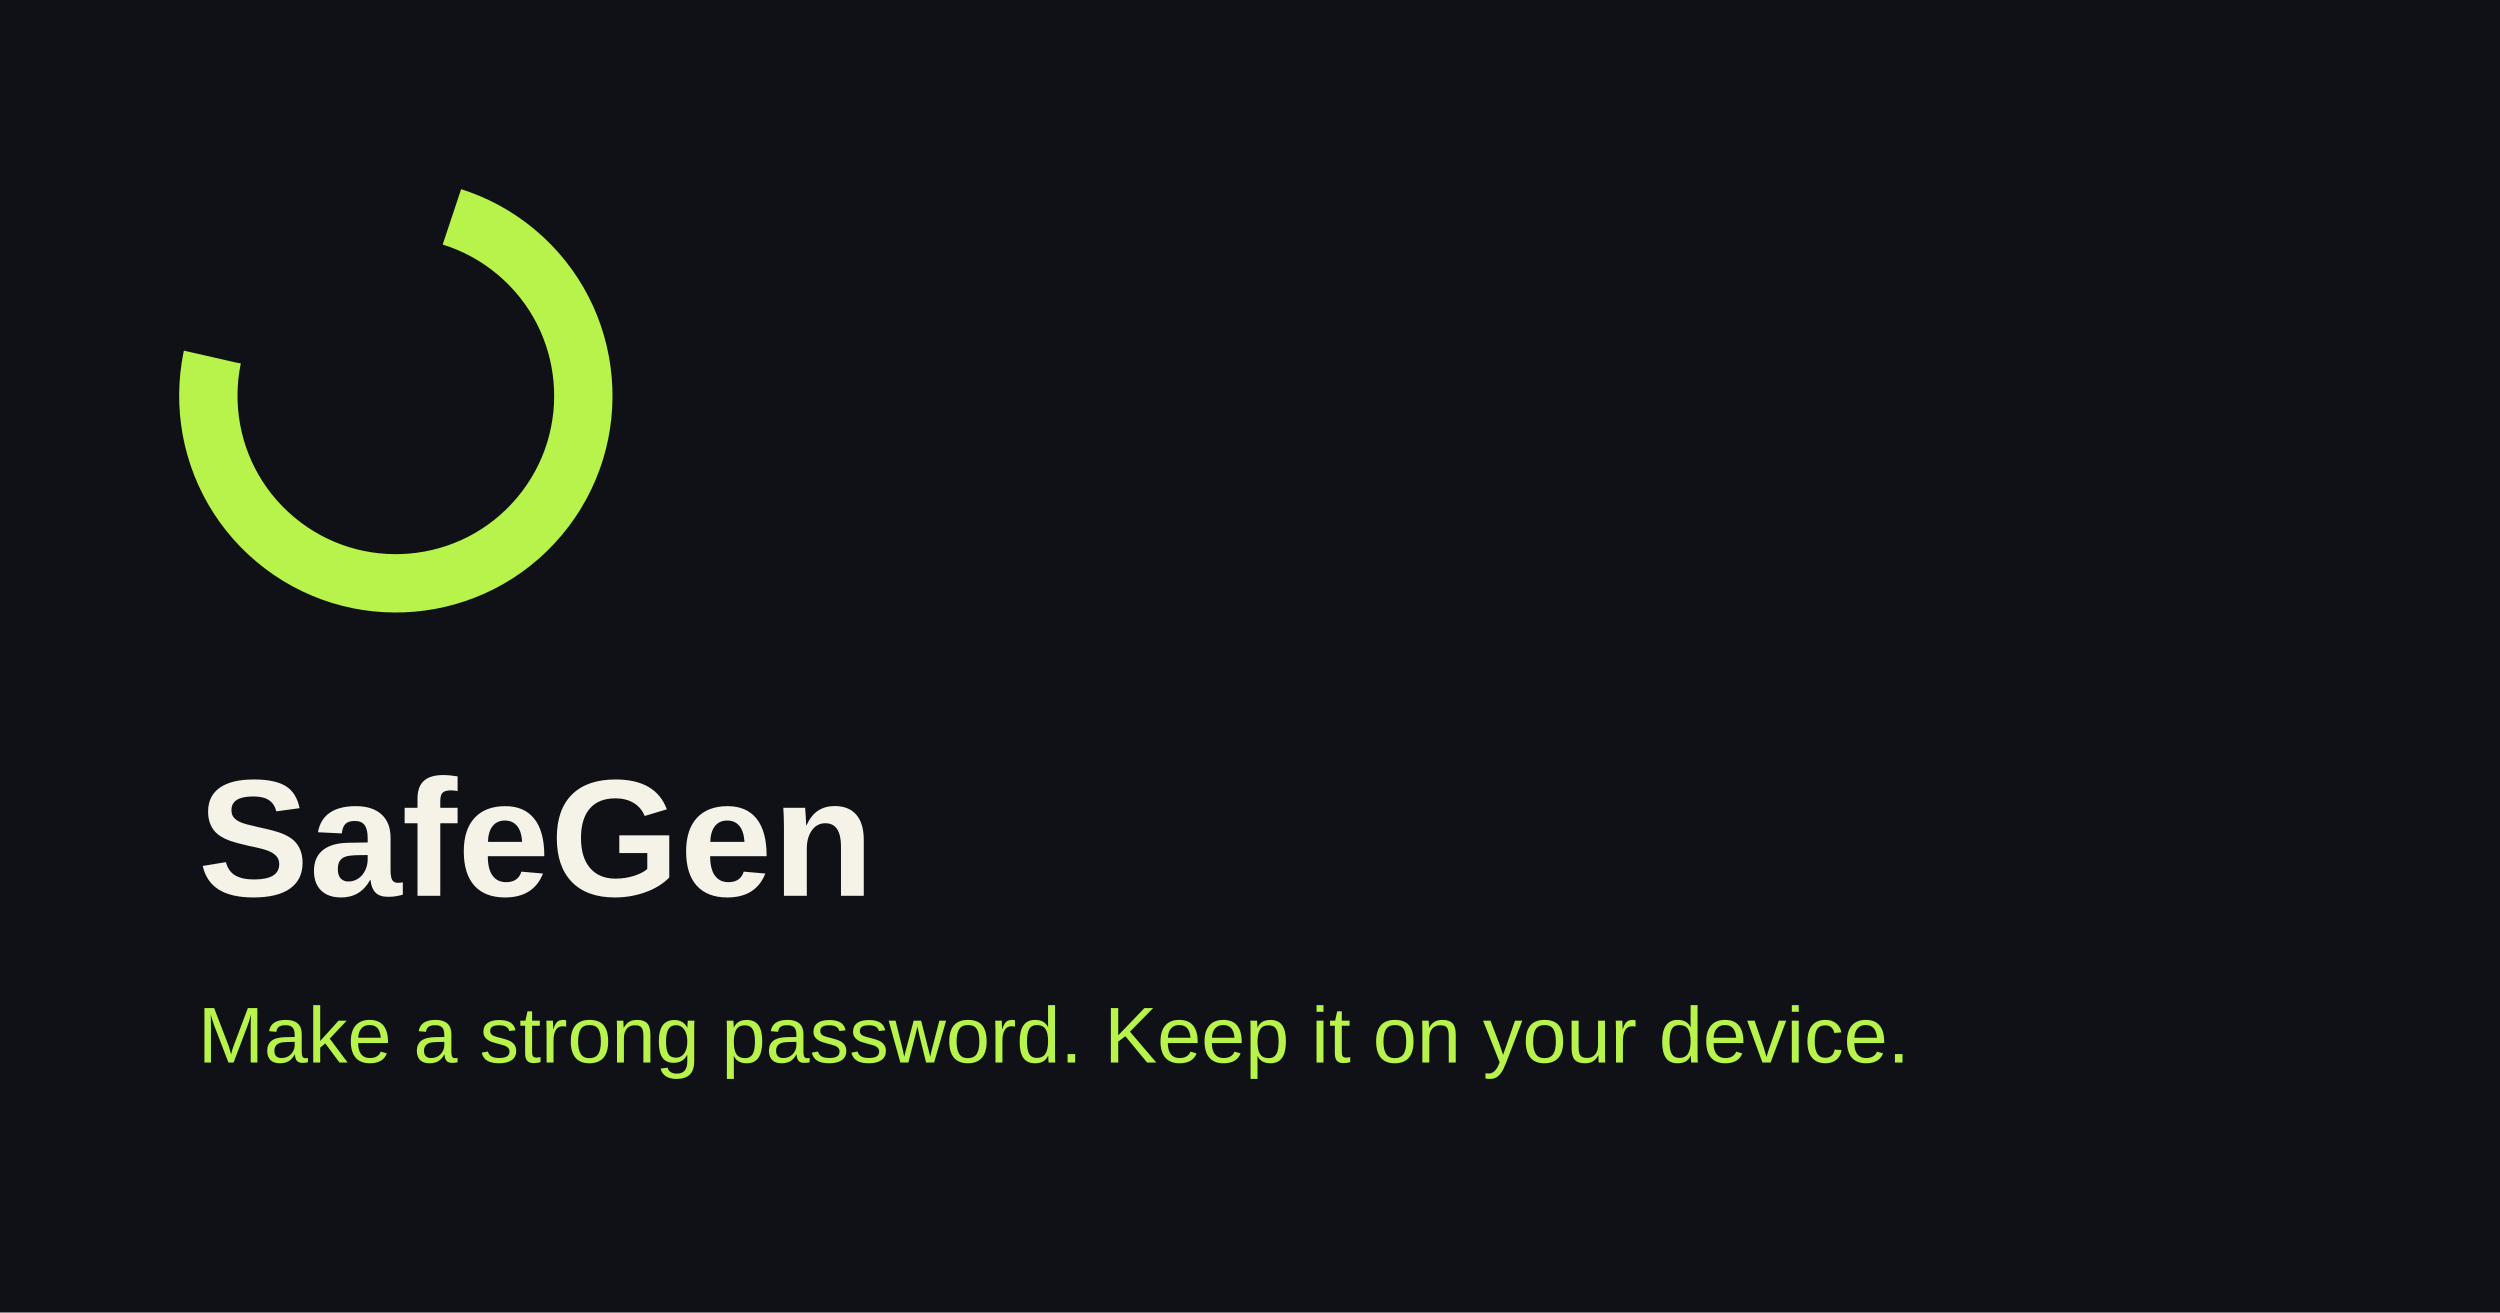
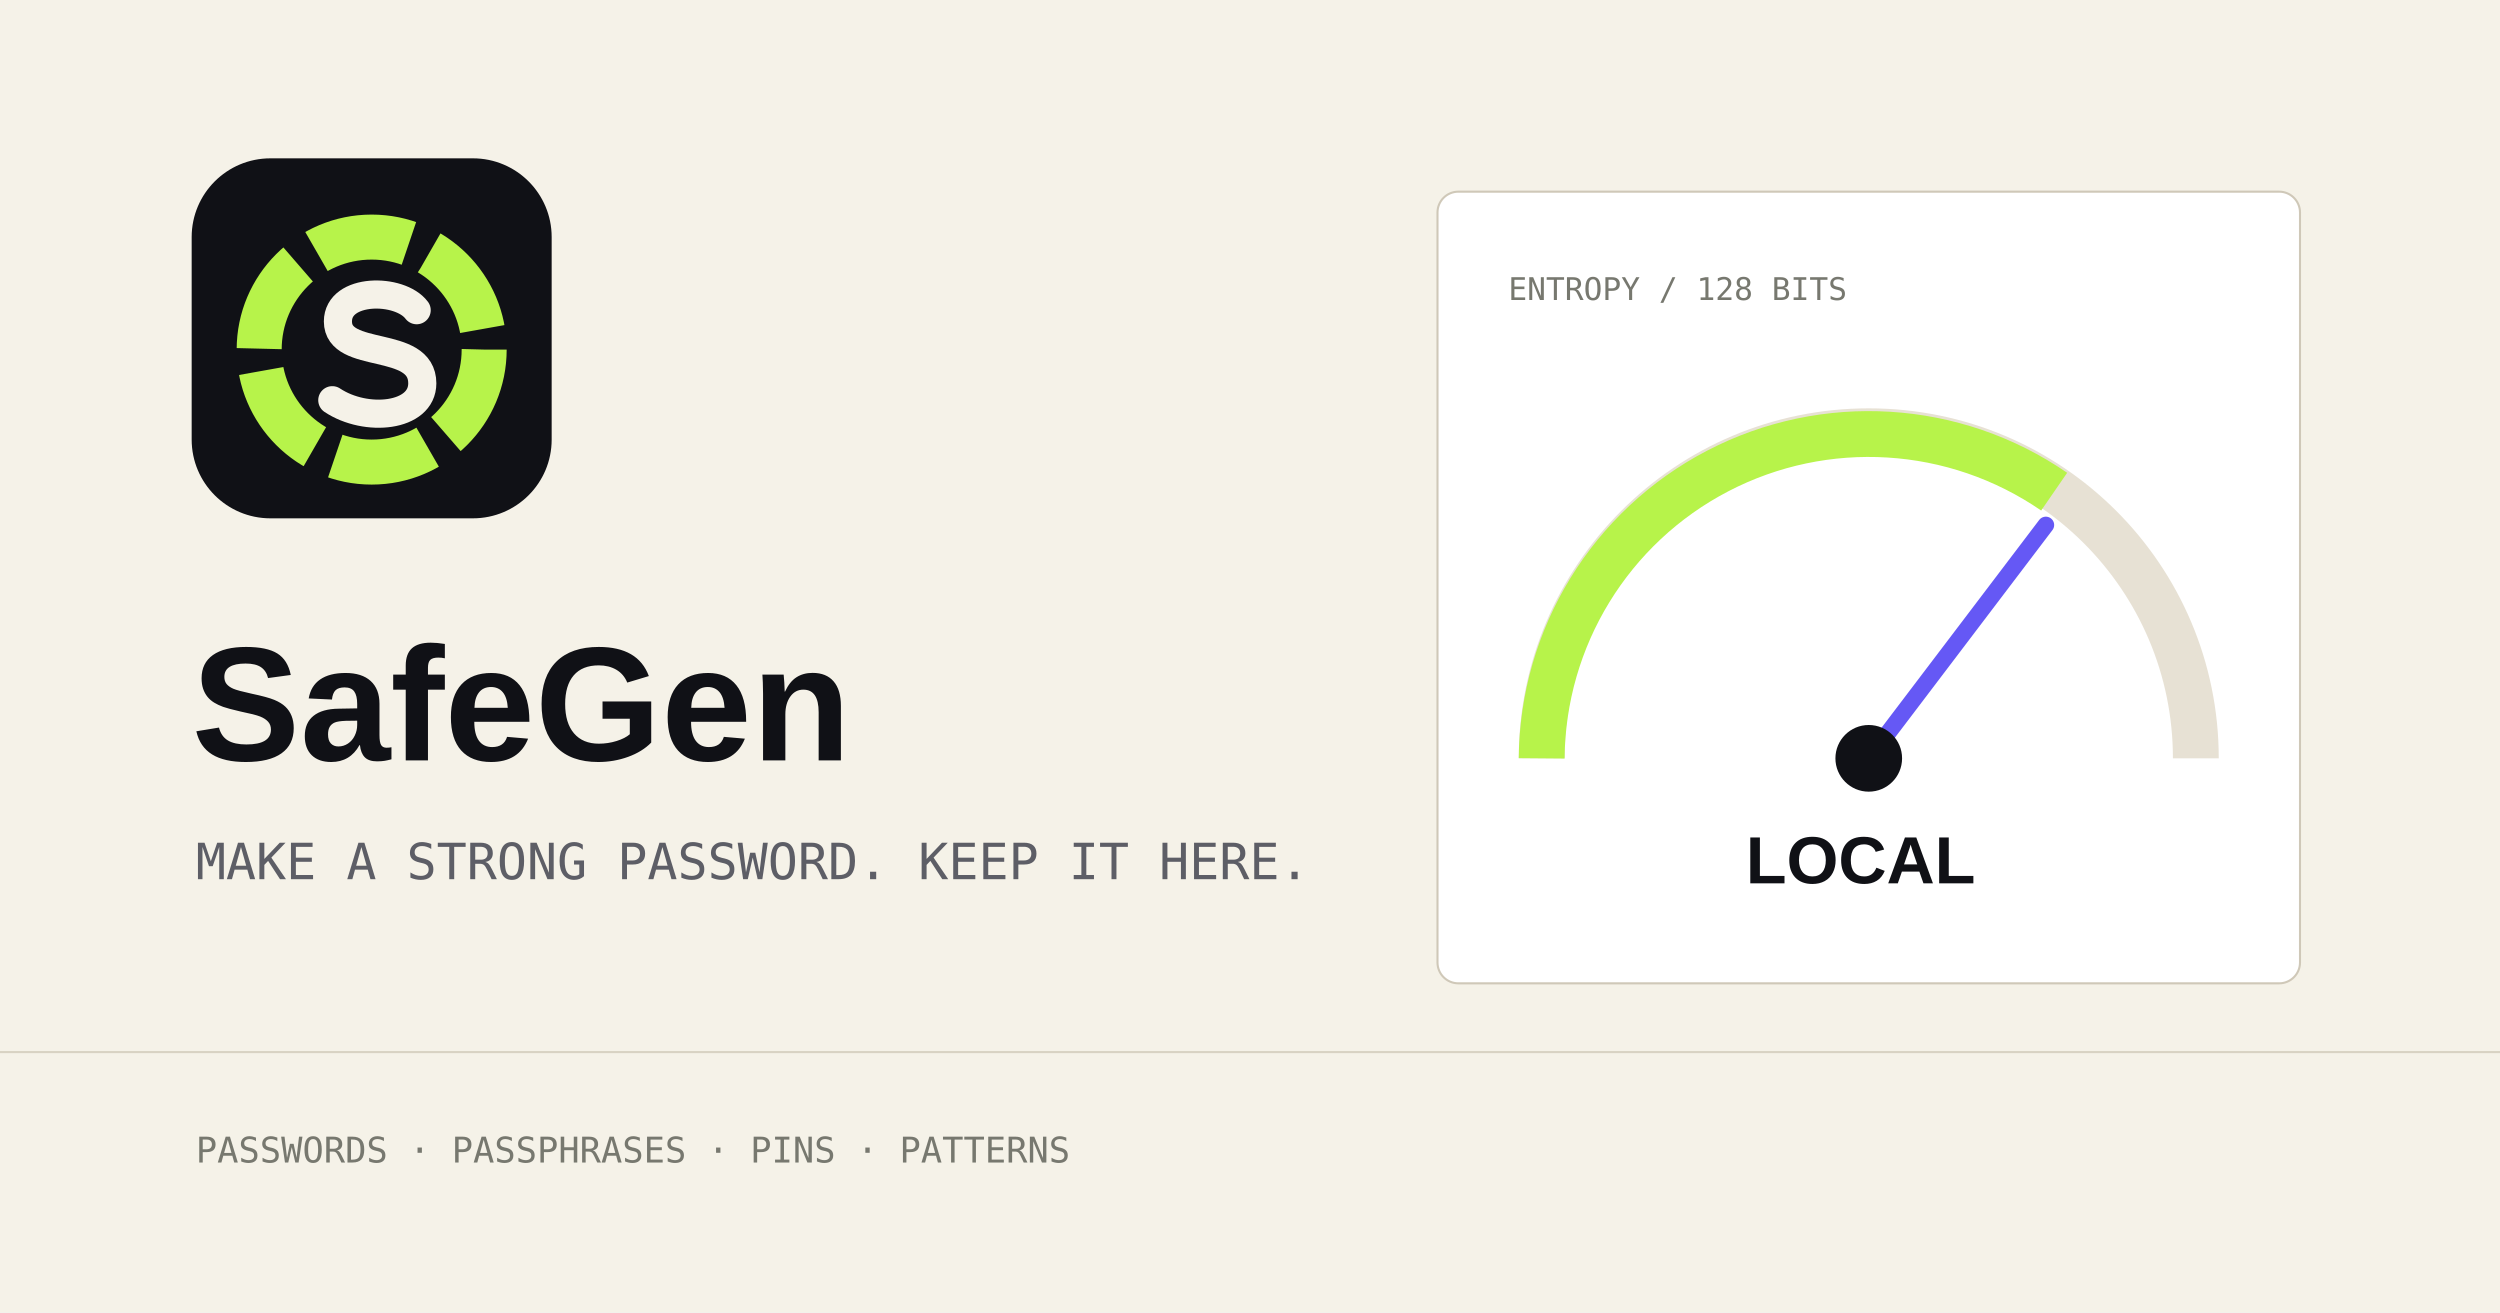
- <svg xmlns="http://www.w3.org/2000/svg" viewBox="0 0 1200 630">
-   <rect width="1200" height="630" fill="#101116" />
-   <circle cx="190" cy="190" r="90" fill="none" stroke="#B7F34A" stroke-width="28" stroke-dasharray="380 150" transform="rotate(-50 190 190)" />
-   <text x="95" y="430" fill="#F5F2E8" font-family="Arial,sans-serif" font-size="80" font-weight="700">SafeGen</text>
-   <text x="95" y="510" fill="#B7F34A" font-family="Arial,sans-serif" font-size="38">Make a strong password. Keep it on your device.</text>
+ <svg xmlns="http://www.w3.org/2000/svg" viewBox="0 0 1200 630" role="img" aria-labelledby="title desc">
+   <rect width="1200" height="630" fill="#F5F2E8" />
+   <path d="M0 505h1200" stroke="#D8D2C3" />
+   <g transform="translate(92 76) scale(2.7)">
+     <rect width="64" height="64" rx="14" fill="#101116" />
+     <circle cx="32" cy="34" r="20" fill="none" stroke="#B7F34A" stroke-width="8" stroke-dasharray="17 4" />
+     <path d="M40 27c-3-4-14-4-14 2 0 7 15 3 15 11 0 6-10 7-16 3" fill="none" stroke="#F5F2E8" stroke-width="5" stroke-linecap="round" />
+   </g>
+   <text x="92" y="365" fill="#101116" font-family="Space Grotesk,Arial,sans-serif" font-size="78" font-weight="700">SafeGen</text>
+   <text x="94" y="422" fill="#5D5E66" font-family="IBM Plex Mono,monospace" font-size="24">MAKE A STRONG PASSWORD. KEEP IT HERE.</text>
+   <g transform="translate(690 92)">
+     <rect width="414" height="380" rx="10" fill="#FFFFFF" stroke="#CFC8B8" />
+     <text x="34" y="52" fill="#77786F" font-family="IBM Plex Mono,monospace" font-size="15">ENTROPY / 128 BITS</text>
+     <path d="M50 272a157 157 0 0 1 314 0" fill="none" stroke="#E7E1D4" stroke-width="22" />
+     <path d="M50 272a157 157 0 0 1 246-128" fill="none" stroke="#B7F34A" stroke-width="22" />
+     <path d="M207 272 292 160" stroke="#6558F5" stroke-width="8" stroke-linecap="round" />
+     <circle cx="207" cy="272" r="16" fill="#101116" />
+     <text x="148" y="332" fill="#101116" font-family="Space Grotesk,Arial,sans-serif" font-size="32" font-weight="700">LOCAL</text>
+   </g>
+   <text x="94" y="558" fill="#77786F" font-family="IBM Plex Mono,monospace" font-size="17">PASSWORDS · PASSPHRASES · PINS · PATTERNS</text>
</svg>
